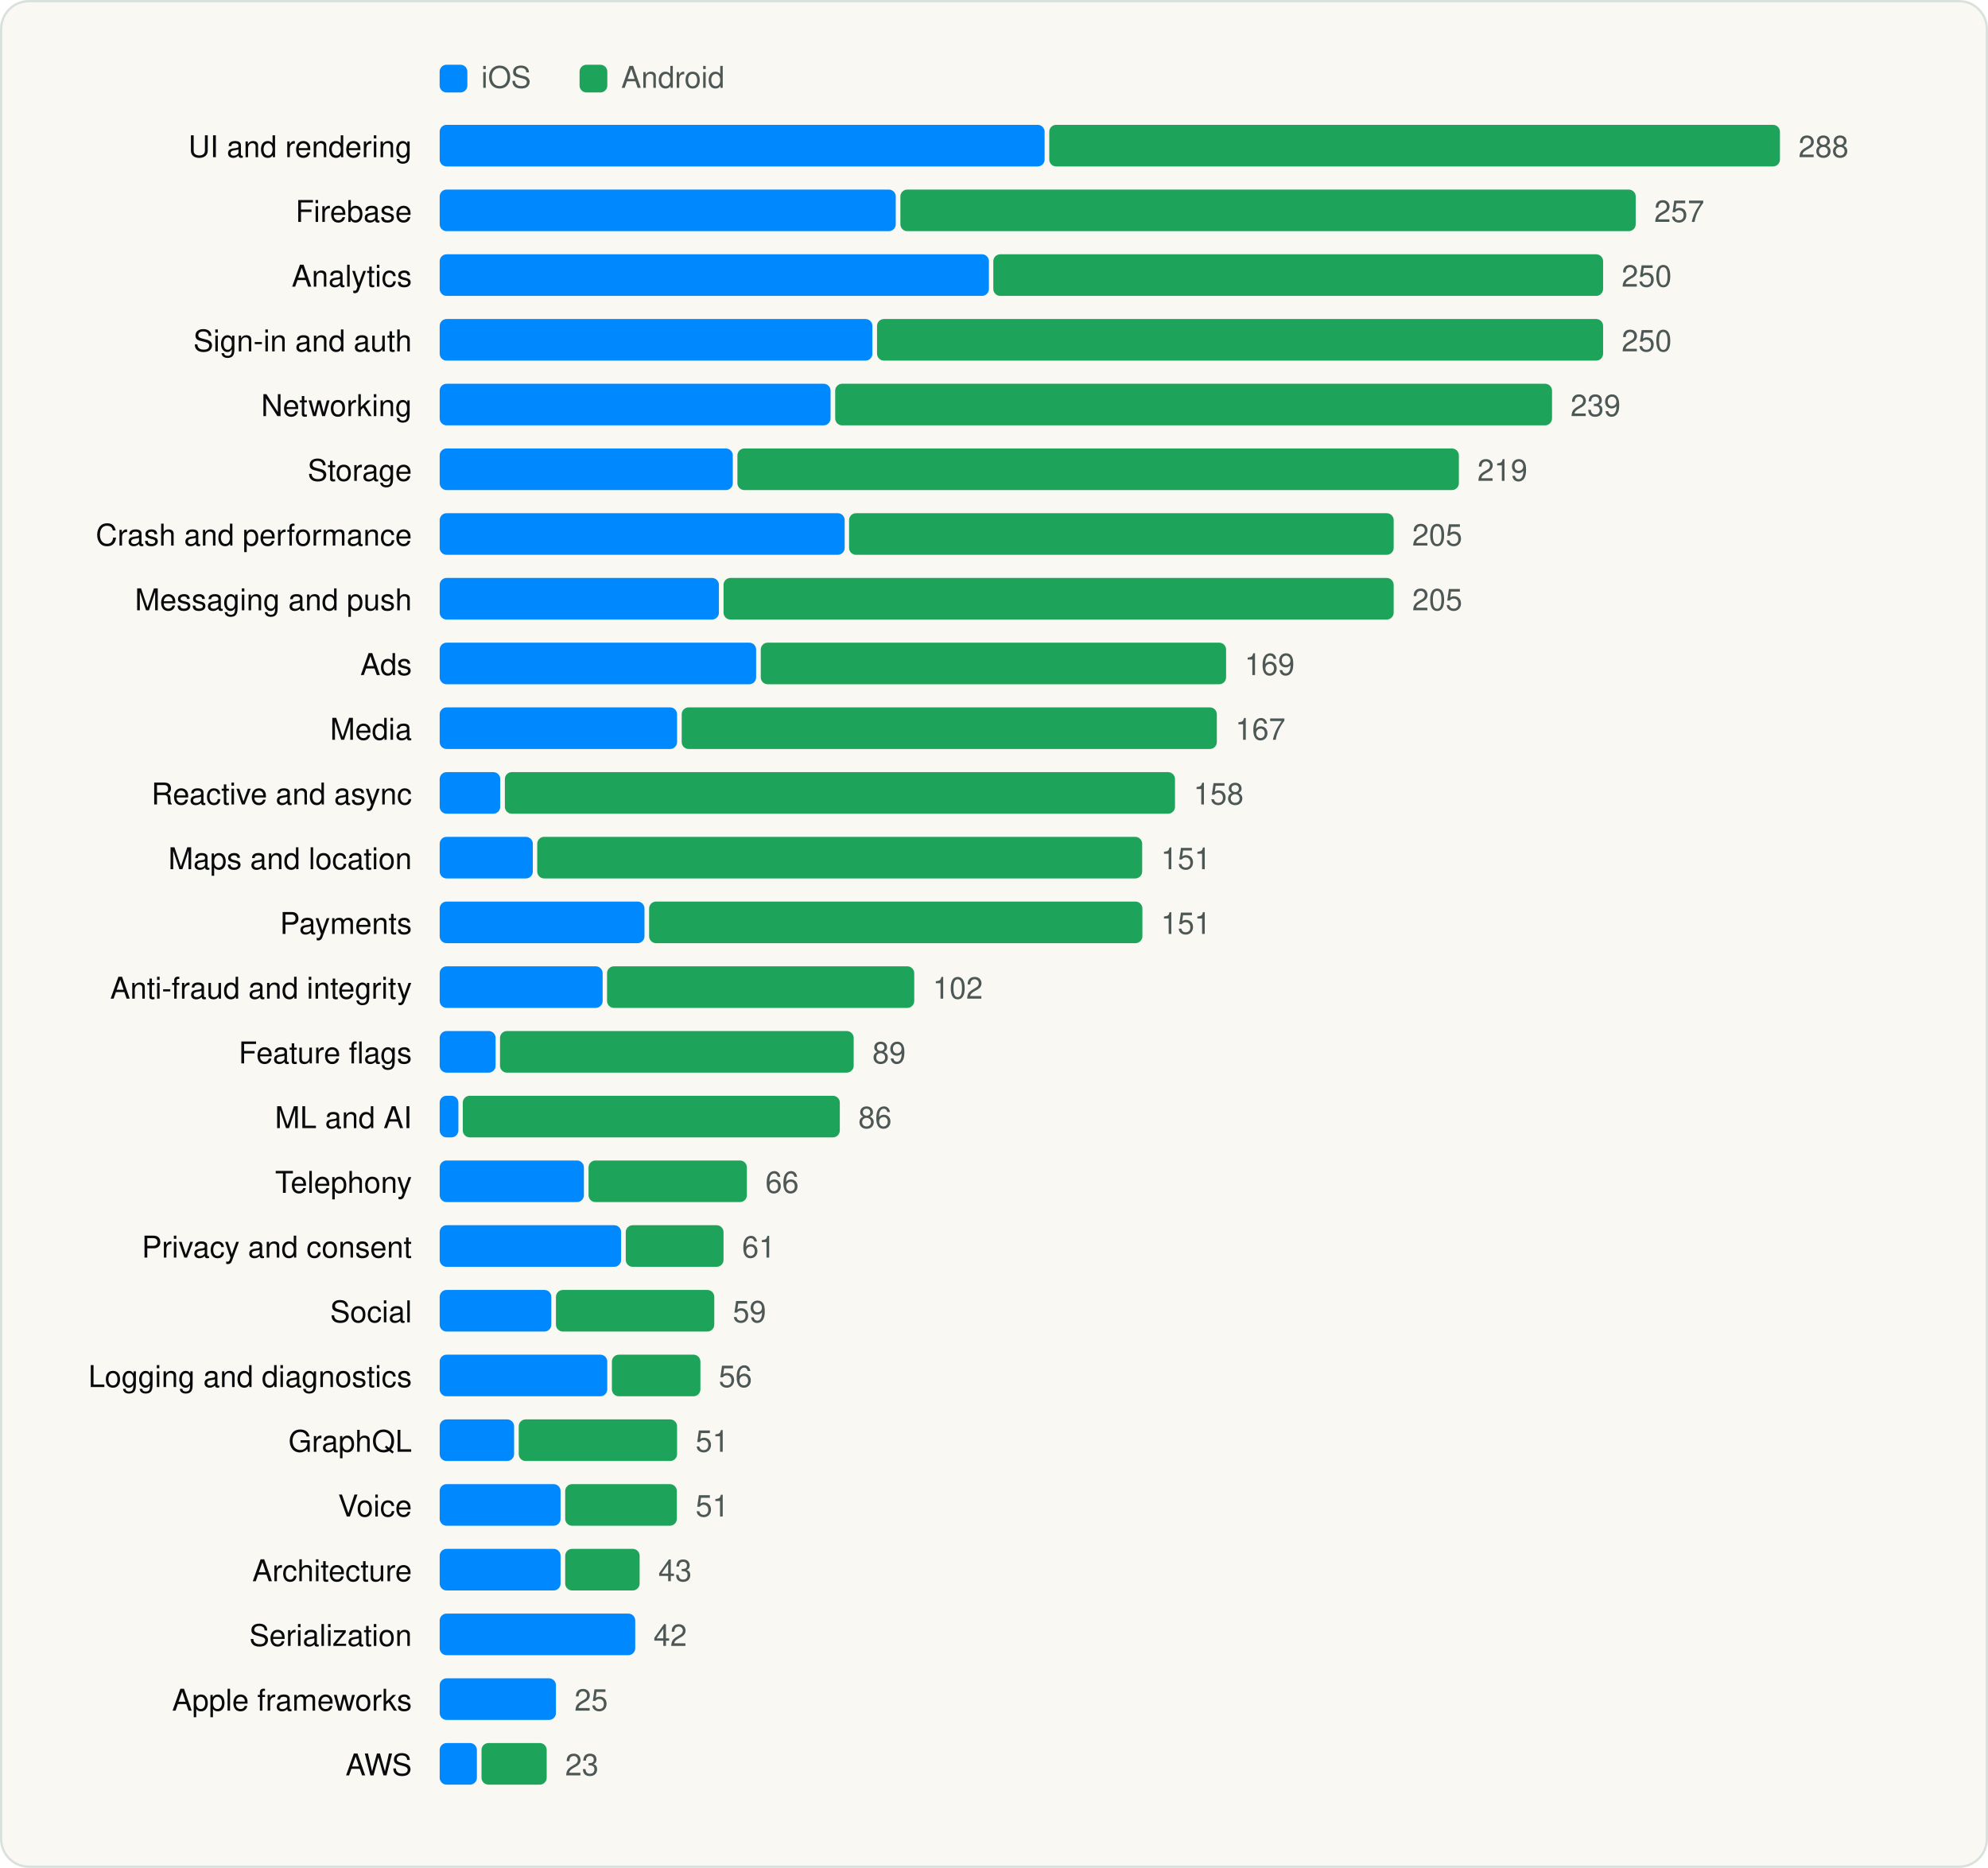
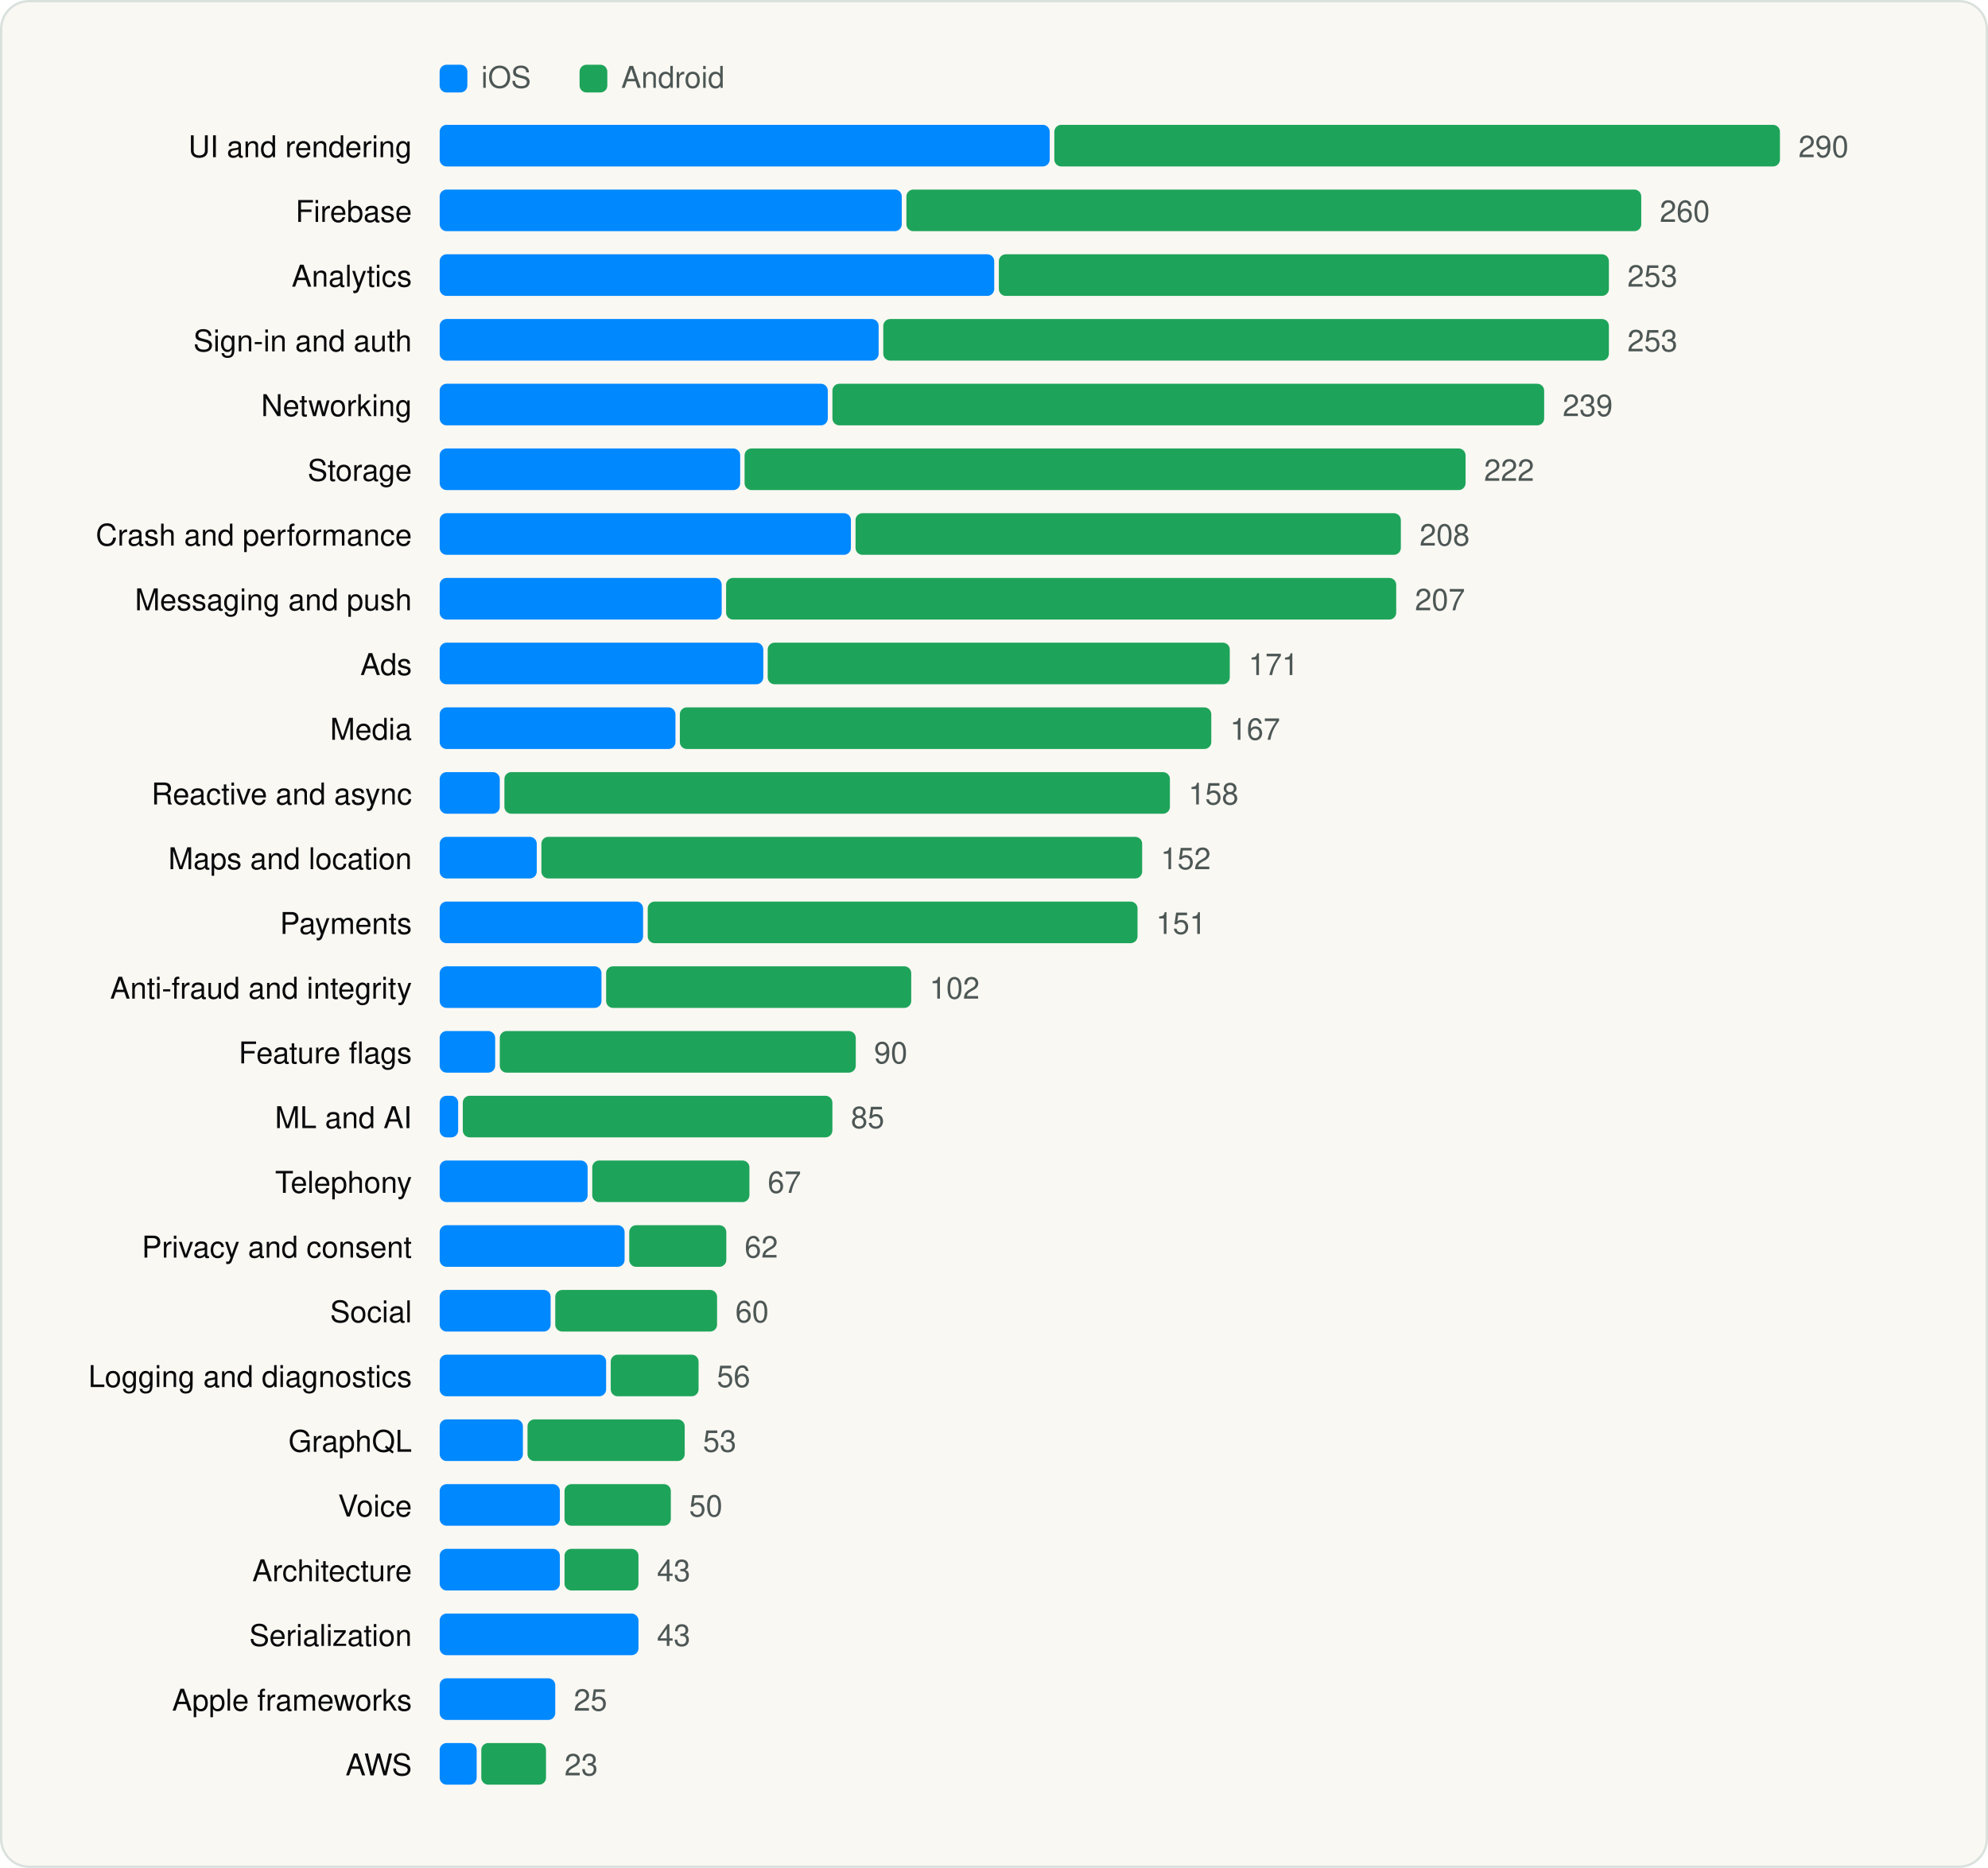
<svg xmlns="http://www.w3.org/2000/svg" viewBox="0 0 860 808" width="860" height="808" role="img" aria-label="SDK categories" font-family="Geist, -apple-system, BlinkMacSystemFont, 'Segoe UI', Helvetica, Arial, sans-serif">
  <rect x="0.5" y="0.5" width="859" height="807" rx="12" fill="#FAF8F3" stroke="#D9E1DD" />
  <g transform="translate(20 20)">
    <rect x="170.18" y="8" width="12" height="12" rx="3" fill="#0088FF" />
    <text x="188.18" y="18" font-size="13" fill="#4D5755">iOS</text>
    <rect x="230.72" y="8" width="12" height="12" rx="3" fill="#1EA45A" />
    <text x="248.72" y="18" font-size="13" fill="#4D5755">Android</text>
    <text x="158.18" y="48" font-size="13" text-anchor="end" fill="#090A0B">UI and rendering</text>
-     <rect x="170.2" y="34" width="261.7" height="18" rx="3" fill="#0088FF" />
-     <rect x="433.9" y="34" width="316.1" height="18" rx="3" fill="#1EA45A" />
-     <text x="758.0" y="48" font-size="13" fill="#4D5755">288</text>
+     <rect x="170.2" y="34" width="263.9" height="18" rx="3" fill="#0088FF" />
+     <rect x="436.1" y="34" width="313.9" height="18" rx="3" fill="#1EA45A" />
+     <text x="758.0" y="48" font-size="13" fill="#4D5755">290</text>
    <text x="158.18" y="76" font-size="13" text-anchor="end" fill="#090A0B">Firebase</text>
-     <rect x="170.2" y="62" width="197.3" height="18" rx="3" fill="#0088FF" />
-     <rect x="369.5" y="62" width="318.1" height="18" rx="3" fill="#1EA45A" />
-     <text x="695.6" y="76" font-size="13" fill="#4D5755">257</text>
+     <rect x="170.2" y="62" width="199.9" height="18" rx="3" fill="#0088FF" />
+     <rect x="372.1" y="62" width="317.9" height="18" rx="3" fill="#1EA45A" />
+     <text x="698.0" y="76" font-size="13" fill="#4D5755">260</text>
    <text x="158.18" y="104" font-size="13" text-anchor="end" fill="#090A0B">Analytics</text>
-     <rect x="170.2" y="90" width="237.6" height="18" rx="3" fill="#0088FF" />
-     <rect x="409.7" y="90" width="263.8" height="18" rx="3" fill="#1EA45A" />
-     <text x="681.5" y="104" font-size="13" fill="#4D5755">250</text>
+     <rect x="170.2" y="90" width="239.9" height="18" rx="3" fill="#0088FF" />
+     <rect x="412.1" y="90" width="263.9" height="18" rx="3" fill="#1EA45A" />
+     <text x="684.0" y="104" font-size="13" fill="#4D5755">253</text>
    <text x="158.18" y="132" font-size="13" text-anchor="end" fill="#090A0B">Sign-in and auth</text>
-     <rect x="170.2" y="118" width="187.2" height="18" rx="3" fill="#0088FF" />
-     <rect x="359.4" y="118" width="314.1" height="18" rx="3" fill="#1EA45A" />
-     <text x="681.5" y="132" font-size="13" fill="#4D5755">250</text>
+     <rect x="170.2" y="118" width="189.9" height="18" rx="3" fill="#0088FF" />
+     <rect x="362.1" y="118" width="313.9" height="18" rx="3" fill="#1EA45A" />
+     <text x="684.0" y="132" font-size="13" fill="#4D5755">253</text>
    <text x="158.18" y="160" font-size="13" text-anchor="end" fill="#090A0B">Networking</text>
-     <rect x="170.2" y="146" width="169.1" height="18" rx="3" fill="#0088FF" />
-     <rect x="341.3" y="146" width="310.1" height="18" rx="3" fill="#1EA45A" />
-     <text x="659.4" y="160" font-size="13" fill="#4D5755">239</text>
+     <rect x="170.2" y="146" width="167.9" height="18" rx="3" fill="#0088FF" />
+     <rect x="340.1" y="146" width="307.9" height="18" rx="3" fill="#1EA45A" />
+     <text x="656.0" y="160" font-size="13" fill="#4D5755">239</text>
    <text x="158.18" y="188" font-size="13" text-anchor="end" fill="#090A0B">Storage</text>
-     <rect x="170.2" y="174" width="126.8" height="18" rx="3" fill="#0088FF" />
-     <rect x="299.0" y="174" width="312.1" height="18" rx="3" fill="#1EA45A" />
-     <text x="619.1" y="188" font-size="13" fill="#4D5755">219</text>
+     <rect x="170.2" y="174" width="130.0" height="18" rx="3" fill="#0088FF" />
+     <rect x="302.1" y="174" width="311.9" height="18" rx="3" fill="#1EA45A" />
+     <text x="622.0" y="188" font-size="13" fill="#4D5755">222</text>
    <text x="158.18" y="216" font-size="13" text-anchor="end" fill="#090A0B">Crash and performance</text>
-     <rect x="170.2" y="202" width="175.2" height="18" rx="3" fill="#0088FF" />
-     <rect x="347.3" y="202" width="235.6" height="18" rx="3" fill="#1EA45A" />
-     <text x="590.9" y="216" font-size="13" fill="#4D5755">205</text>
+     <rect x="170.2" y="202" width="177.9" height="18" rx="3" fill="#0088FF" />
+     <rect x="350.1" y="202" width="235.9" height="18" rx="3" fill="#1EA45A" />
+     <text x="594.1" y="216" font-size="13" fill="#4D5755">208</text>
    <text x="158.18" y="244" font-size="13" text-anchor="end" fill="#090A0B">Messaging and push</text>
-     <rect x="170.2" y="230" width="120.8" height="18" rx="3" fill="#0088FF" />
-     <rect x="293.0" y="230" width="289.9" height="18" rx="3" fill="#1EA45A" />
-     <text x="590.9" y="244" font-size="13" fill="#4D5755">205</text>
+     <rect x="170.2" y="230" width="122.0" height="18" rx="3" fill="#0088FF" />
+     <rect x="294.1" y="230" width="289.9" height="18" rx="3" fill="#1EA45A" />
+     <text x="592.1" y="244" font-size="13" fill="#4D5755">207</text>
    <text x="158.18" y="272" font-size="13" text-anchor="end" fill="#090A0B">Ads</text>
-     <rect x="170.2" y="258" width="136.9" height="18" rx="3" fill="#0088FF" />
-     <rect x="309.1" y="258" width="201.3" height="18" rx="3" fill="#1EA45A" />
-     <text x="518.4" y="272" font-size="13" fill="#4D5755">169</text>
+     <rect x="170.2" y="258" width="140.0" height="18" rx="3" fill="#0088FF" />
+     <rect x="312.1" y="258" width="199.9" height="18" rx="3" fill="#1EA45A" />
+     <text x="520.1" y="272" font-size="13" fill="#4D5755">171</text>
    <text x="158.18" y="300" font-size="13" text-anchor="end" fill="#090A0B">Media</text>
-     <rect x="170.2" y="286" width="102.7" height="18" rx="3" fill="#0088FF" />
-     <rect x="274.9" y="286" width="231.5" height="18" rx="3" fill="#1EA45A" />
-     <text x="514.4" y="300" font-size="13" fill="#4D5755">167</text>
+     <rect x="170.2" y="286" width="102.0" height="18" rx="3" fill="#0088FF" />
+     <rect x="274.1" y="286" width="229.9" height="18" rx="3" fill="#1EA45A" />
+     <text x="512.1" y="300" font-size="13" fill="#4D5755">167</text>
    <text x="158.18" y="328" font-size="13" text-anchor="end" fill="#090A0B">Reactive and async</text>
-     <rect x="170.2" y="314" width="26.2" height="18" rx="3" fill="#0088FF" />
-     <rect x="198.4" y="314" width="289.9" height="18" rx="3" fill="#1EA45A" />
-     <text x="496.3" y="328" font-size="13" fill="#4D5755">158</text>
+     <rect x="170.2" y="314" width="26.0" height="18" rx="3" fill="#0088FF" />
+     <rect x="198.2" y="314" width="287.9" height="18" rx="3" fill="#1EA45A" />
+     <text x="494.1" y="328" font-size="13" fill="#4D5755">158</text>
    <text x="158.18" y="356" font-size="13" text-anchor="end" fill="#090A0B">Maps and location</text>
-     <rect x="170.2" y="342" width="40.3" height="18" rx="3" fill="#0088FF" />
-     <rect x="212.4" y="342" width="261.7" height="18" rx="3" fill="#1EA45A" />
-     <text x="482.2" y="356" font-size="13" fill="#4D5755">151</text>
+     <rect x="170.2" y="342" width="42.0" height="18" rx="3" fill="#0088FF" />
+     <rect x="214.2" y="342" width="259.9" height="18" rx="3" fill="#1EA45A" />
+     <text x="482.1" y="356" font-size="13" fill="#4D5755">152</text>
    <text x="158.18" y="384" font-size="13" text-anchor="end" fill="#090A0B">Payments</text>
-     <rect x="170.2" y="370" width="88.6" height="18" rx="3" fill="#0088FF" />
-     <rect x="260.8" y="370" width="213.4" height="18" rx="3" fill="#1EA45A" />
-     <text x="482.2" y="384" font-size="13" fill="#4D5755">151</text>
+     <rect x="170.2" y="370" width="88.0" height="18" rx="3" fill="#0088FF" />
+     <rect x="260.2" y="370" width="211.9" height="18" rx="3" fill="#1EA45A" />
+     <text x="480.1" y="384" font-size="13" fill="#4D5755">151</text>
    <text x="158.18" y="412" font-size="13" text-anchor="end" fill="#090A0B">Anti-fraud and integrity</text>
-     <rect x="170.2" y="398" width="70.5" height="18" rx="3" fill="#0088FF" />
-     <rect x="242.6" y="398" width="132.9" height="18" rx="3" fill="#1EA45A" />
-     <text x="383.5" y="412" font-size="13" fill="#4D5755">102</text>
+     <rect x="170.2" y="398" width="70.0" height="18" rx="3" fill="#0088FF" />
+     <rect x="242.2" y="398" width="132.0" height="18" rx="3" fill="#1EA45A" />
+     <text x="382.1" y="412" font-size="13" fill="#4D5755">102</text>
    <text x="158.18" y="440" font-size="13" text-anchor="end" fill="#090A0B">Feature flags</text>
-     <rect x="170.2" y="426" width="24.2" height="18" rx="3" fill="#0088FF" />
-     <rect x="196.3" y="426" width="153.0" height="18" rx="3" fill="#1EA45A" />
-     <text x="357.4" y="440" font-size="13" fill="#4D5755">89</text>
+     <rect x="170.2" y="426" width="24.0" height="18" rx="3" fill="#0088FF" />
+     <rect x="196.2" y="426" width="154.0" height="18" rx="3" fill="#1EA45A" />
+     <text x="358.1" y="440" font-size="13" fill="#4D5755">90</text>
    <text x="158.18" y="468" font-size="13" text-anchor="end" fill="#090A0B">ML and AI</text>
-     <rect x="170.2" y="454" width="8.1" height="18" rx="3" fill="#0088FF" />
-     <rect x="180.2" y="454" width="163.1" height="18" rx="3" fill="#1EA45A" />
-     <text x="351.3" y="468" font-size="13" fill="#4D5755">86</text>
+     <rect x="170.2" y="454" width="8.0" height="18" rx="3" fill="#0088FF" />
+     <rect x="180.2" y="454" width="159.9" height="18" rx="3" fill="#1EA45A" />
+     <text x="348.1" y="468" font-size="13" fill="#4D5755">85</text>
    <text x="158.18" y="496" font-size="13" text-anchor="end" fill="#090A0B">Telephony</text>
-     <rect x="170.2" y="482" width="62.4" height="18" rx="3" fill="#0088FF" />
-     <rect x="234.6" y="482" width="68.5" height="18" rx="3" fill="#1EA45A" />
-     <text x="311.1" y="496" font-size="13" fill="#4D5755">66</text>
+     <rect x="170.2" y="482" width="64.0" height="18" rx="3" fill="#0088FF" />
+     <rect x="236.2" y="482" width="68.0" height="18" rx="3" fill="#1EA45A" />
+     <text x="312.1" y="496" font-size="13" fill="#4D5755">67</text>
    <text x="158.18" y="524" font-size="13" text-anchor="end" fill="#090A0B">Privacy and consent</text>
-     <rect x="170.2" y="510" width="78.5" height="18" rx="3" fill="#0088FF" />
-     <rect x="250.7" y="510" width="42.3" height="18" rx="3" fill="#1EA45A" />
-     <text x="301.0" y="524" font-size="13" fill="#4D5755">61</text>
+     <rect x="170.2" y="510" width="80.0" height="18" rx="3" fill="#0088FF" />
+     <rect x="252.2" y="510" width="42.0" height="18" rx="3" fill="#1EA45A" />
+     <text x="302.1" y="524" font-size="13" fill="#4D5755">62</text>
    <text x="158.18" y="552" font-size="13" text-anchor="end" fill="#090A0B">Social</text>
-     <rect x="170.2" y="538" width="48.3" height="18" rx="3" fill="#0088FF" />
-     <rect x="220.5" y="538" width="68.5" height="18" rx="3" fill="#1EA45A" />
-     <text x="297.0" y="552" font-size="13" fill="#4D5755">59</text>
+     <rect x="170.2" y="538" width="48.0" height="18" rx="3" fill="#0088FF" />
+     <rect x="220.2" y="538" width="70.0" height="18" rx="3" fill="#1EA45A" />
+     <text x="298.1" y="552" font-size="13" fill="#4D5755">60</text>
    <text x="158.18" y="580" font-size="13" text-anchor="end" fill="#090A0B">Logging and diagnostics</text>
-     <rect x="170.2" y="566" width="72.5" height="18" rx="3" fill="#0088FF" />
-     <rect x="244.7" y="566" width="38.3" height="18" rx="3" fill="#1EA45A" />
-     <text x="290.9" y="580" font-size="13" fill="#4D5755">56</text>
+     <rect x="170.2" y="566" width="72.0" height="18" rx="3" fill="#0088FF" />
+     <rect x="244.2" y="566" width="38.0" height="18" rx="3" fill="#1EA45A" />
+     <text x="290.1" y="580" font-size="13" fill="#4D5755">56</text>
    <text x="158.18" y="608" font-size="13" text-anchor="end" fill="#090A0B">GraphQL</text>
-     <rect x="170.2" y="594" width="32.2" height="18" rx="3" fill="#0088FF" />
-     <rect x="204.4" y="594" width="68.5" height="18" rx="3" fill="#1EA45A" />
-     <text x="280.9" y="608" font-size="13" fill="#4D5755">51</text>
+     <rect x="170.2" y="594" width="36.0" height="18" rx="3" fill="#0088FF" />
+     <rect x="208.2" y="594" width="68.0" height="18" rx="3" fill="#1EA45A" />
+     <text x="284.1" y="608" font-size="13" fill="#4D5755">53</text>
    <text x="158.18" y="636" font-size="13" text-anchor="end" fill="#090A0B">Voice</text>
-     <rect x="170.2" y="622" width="52.3" height="18" rx="3" fill="#0088FF" />
-     <rect x="224.5" y="622" width="48.3" height="18" rx="3" fill="#1EA45A" />
-     <text x="280.9" y="636" font-size="13" fill="#4D5755">51</text>
+     <rect x="170.2" y="622" width="52.0" height="18" rx="3" fill="#0088FF" />
+     <rect x="224.2" y="622" width="46.0" height="18" rx="3" fill="#1EA45A" />
+     <text x="278.1" y="636" font-size="13" fill="#4D5755">50</text>
    <text x="158.18" y="664" font-size="13" text-anchor="end" fill="#090A0B">Architecture</text>
-     <rect x="170.2" y="650" width="52.3" height="18" rx="3" fill="#0088FF" />
-     <rect x="224.5" y="650" width="32.2" height="18" rx="3" fill="#1EA45A" />
-     <text x="264.8" y="664" font-size="13" fill="#4D5755">43</text>
+     <rect x="170.2" y="650" width="52.0" height="18" rx="3" fill="#0088FF" />
+     <rect x="224.2" y="650" width="32.0" height="18" rx="3" fill="#1EA45A" />
+     <text x="264.2" y="664" font-size="13" fill="#4D5755">43</text>
    <text x="158.18" y="692" font-size="13" text-anchor="end" fill="#090A0B">Serialization</text>
-     <rect x="170.2" y="678" width="84.6" height="18" rx="3" fill="#0088FF" />
-     <text x="262.7" y="692" font-size="13" fill="#4D5755">42</text>
+     <rect x="170.2" y="678" width="86.0" height="18" rx="3" fill="#0088FF" />
+     <text x="264.2" y="692" font-size="13" fill="#4D5755">43</text>
    <text x="158.18" y="720" font-size="13" text-anchor="end" fill="#090A0B">Apple frameworks</text>
-     <rect x="170.2" y="706" width="50.3" height="18" rx="3" fill="#0088FF" />
-     <text x="228.5" y="720" font-size="13" fill="#4D5755">25</text>
+     <rect x="170.2" y="706" width="50.0" height="18" rx="3" fill="#0088FF" />
+     <text x="228.2" y="720" font-size="13" fill="#4D5755">25</text>
    <text x="158.18" y="748" font-size="13" text-anchor="end" fill="#090A0B">AWS</text>
-     <rect x="170.2" y="734" width="16.1" height="18" rx="3" fill="#0088FF" />
-     <rect x="188.3" y="734" width="28.2" height="18" rx="3" fill="#1EA45A" />
-     <text x="224.5" y="748" font-size="13" fill="#4D5755">23</text>
+     <rect x="170.2" y="734" width="16.0" height="18" rx="3" fill="#0088FF" />
+     <rect x="188.2" y="734" width="28.0" height="18" rx="3" fill="#1EA45A" />
+     <text x="224.2" y="748" font-size="13" fill="#4D5755">23</text>
  </g>
</svg>
